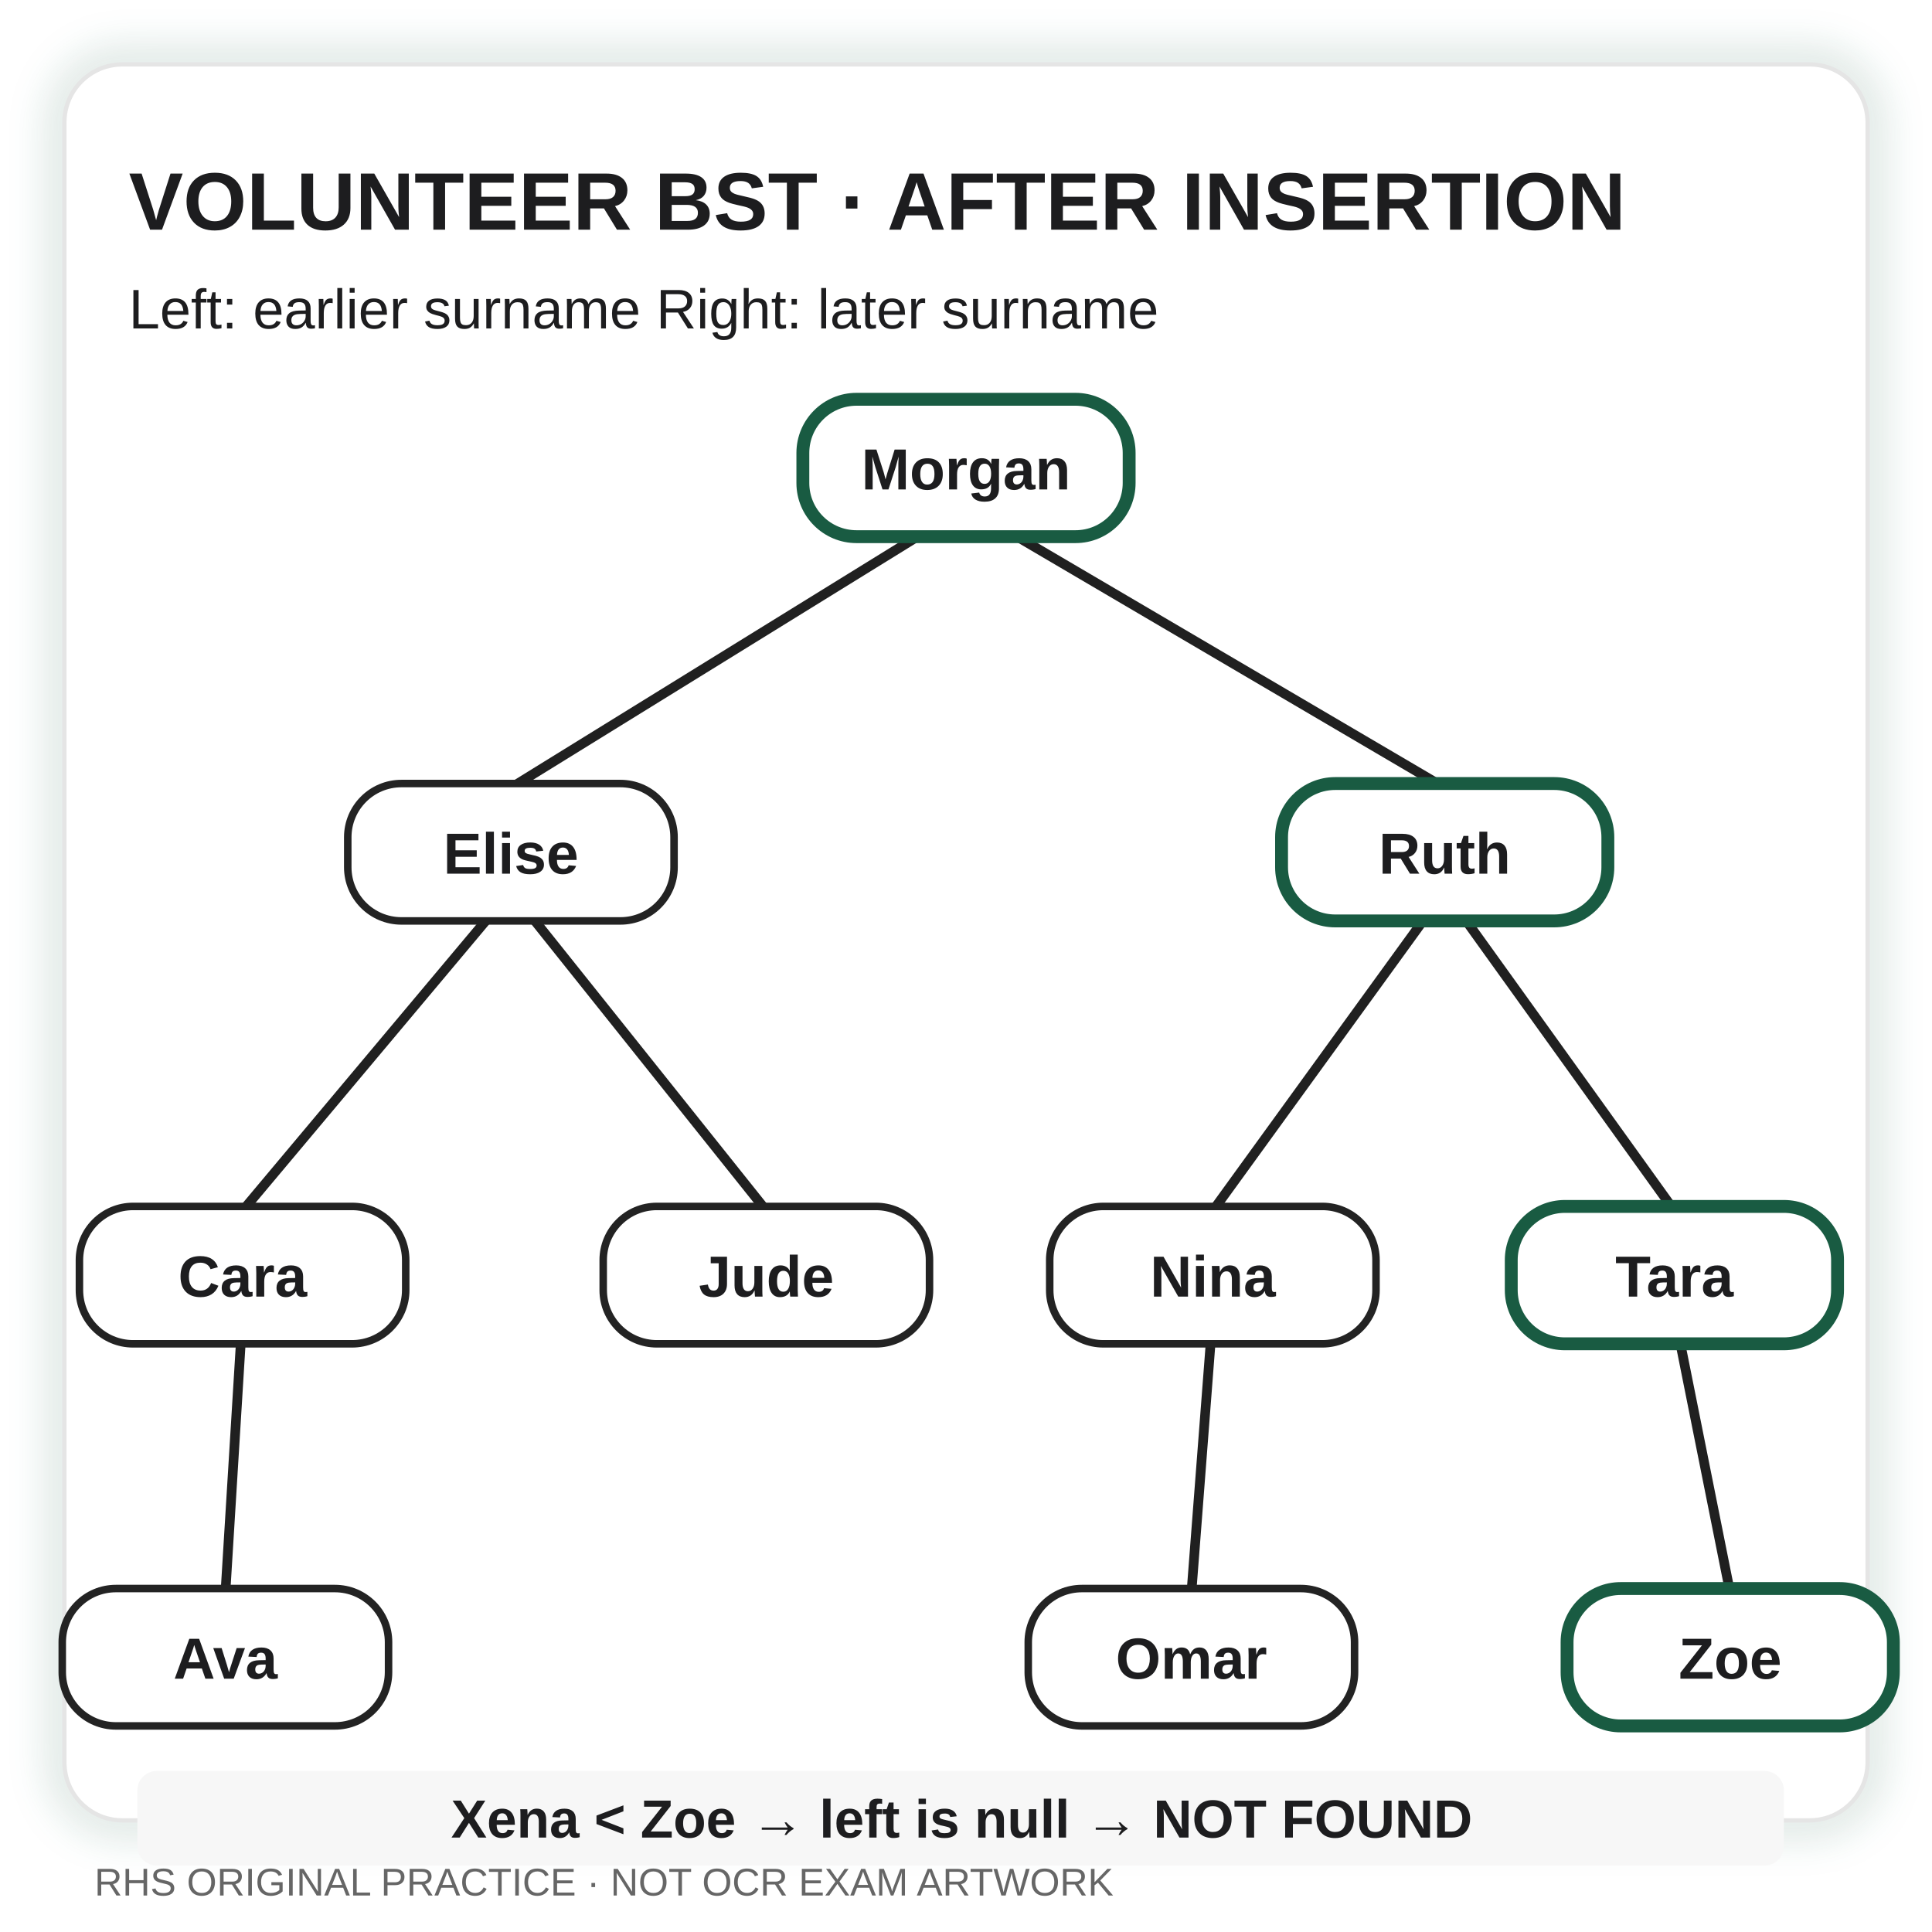
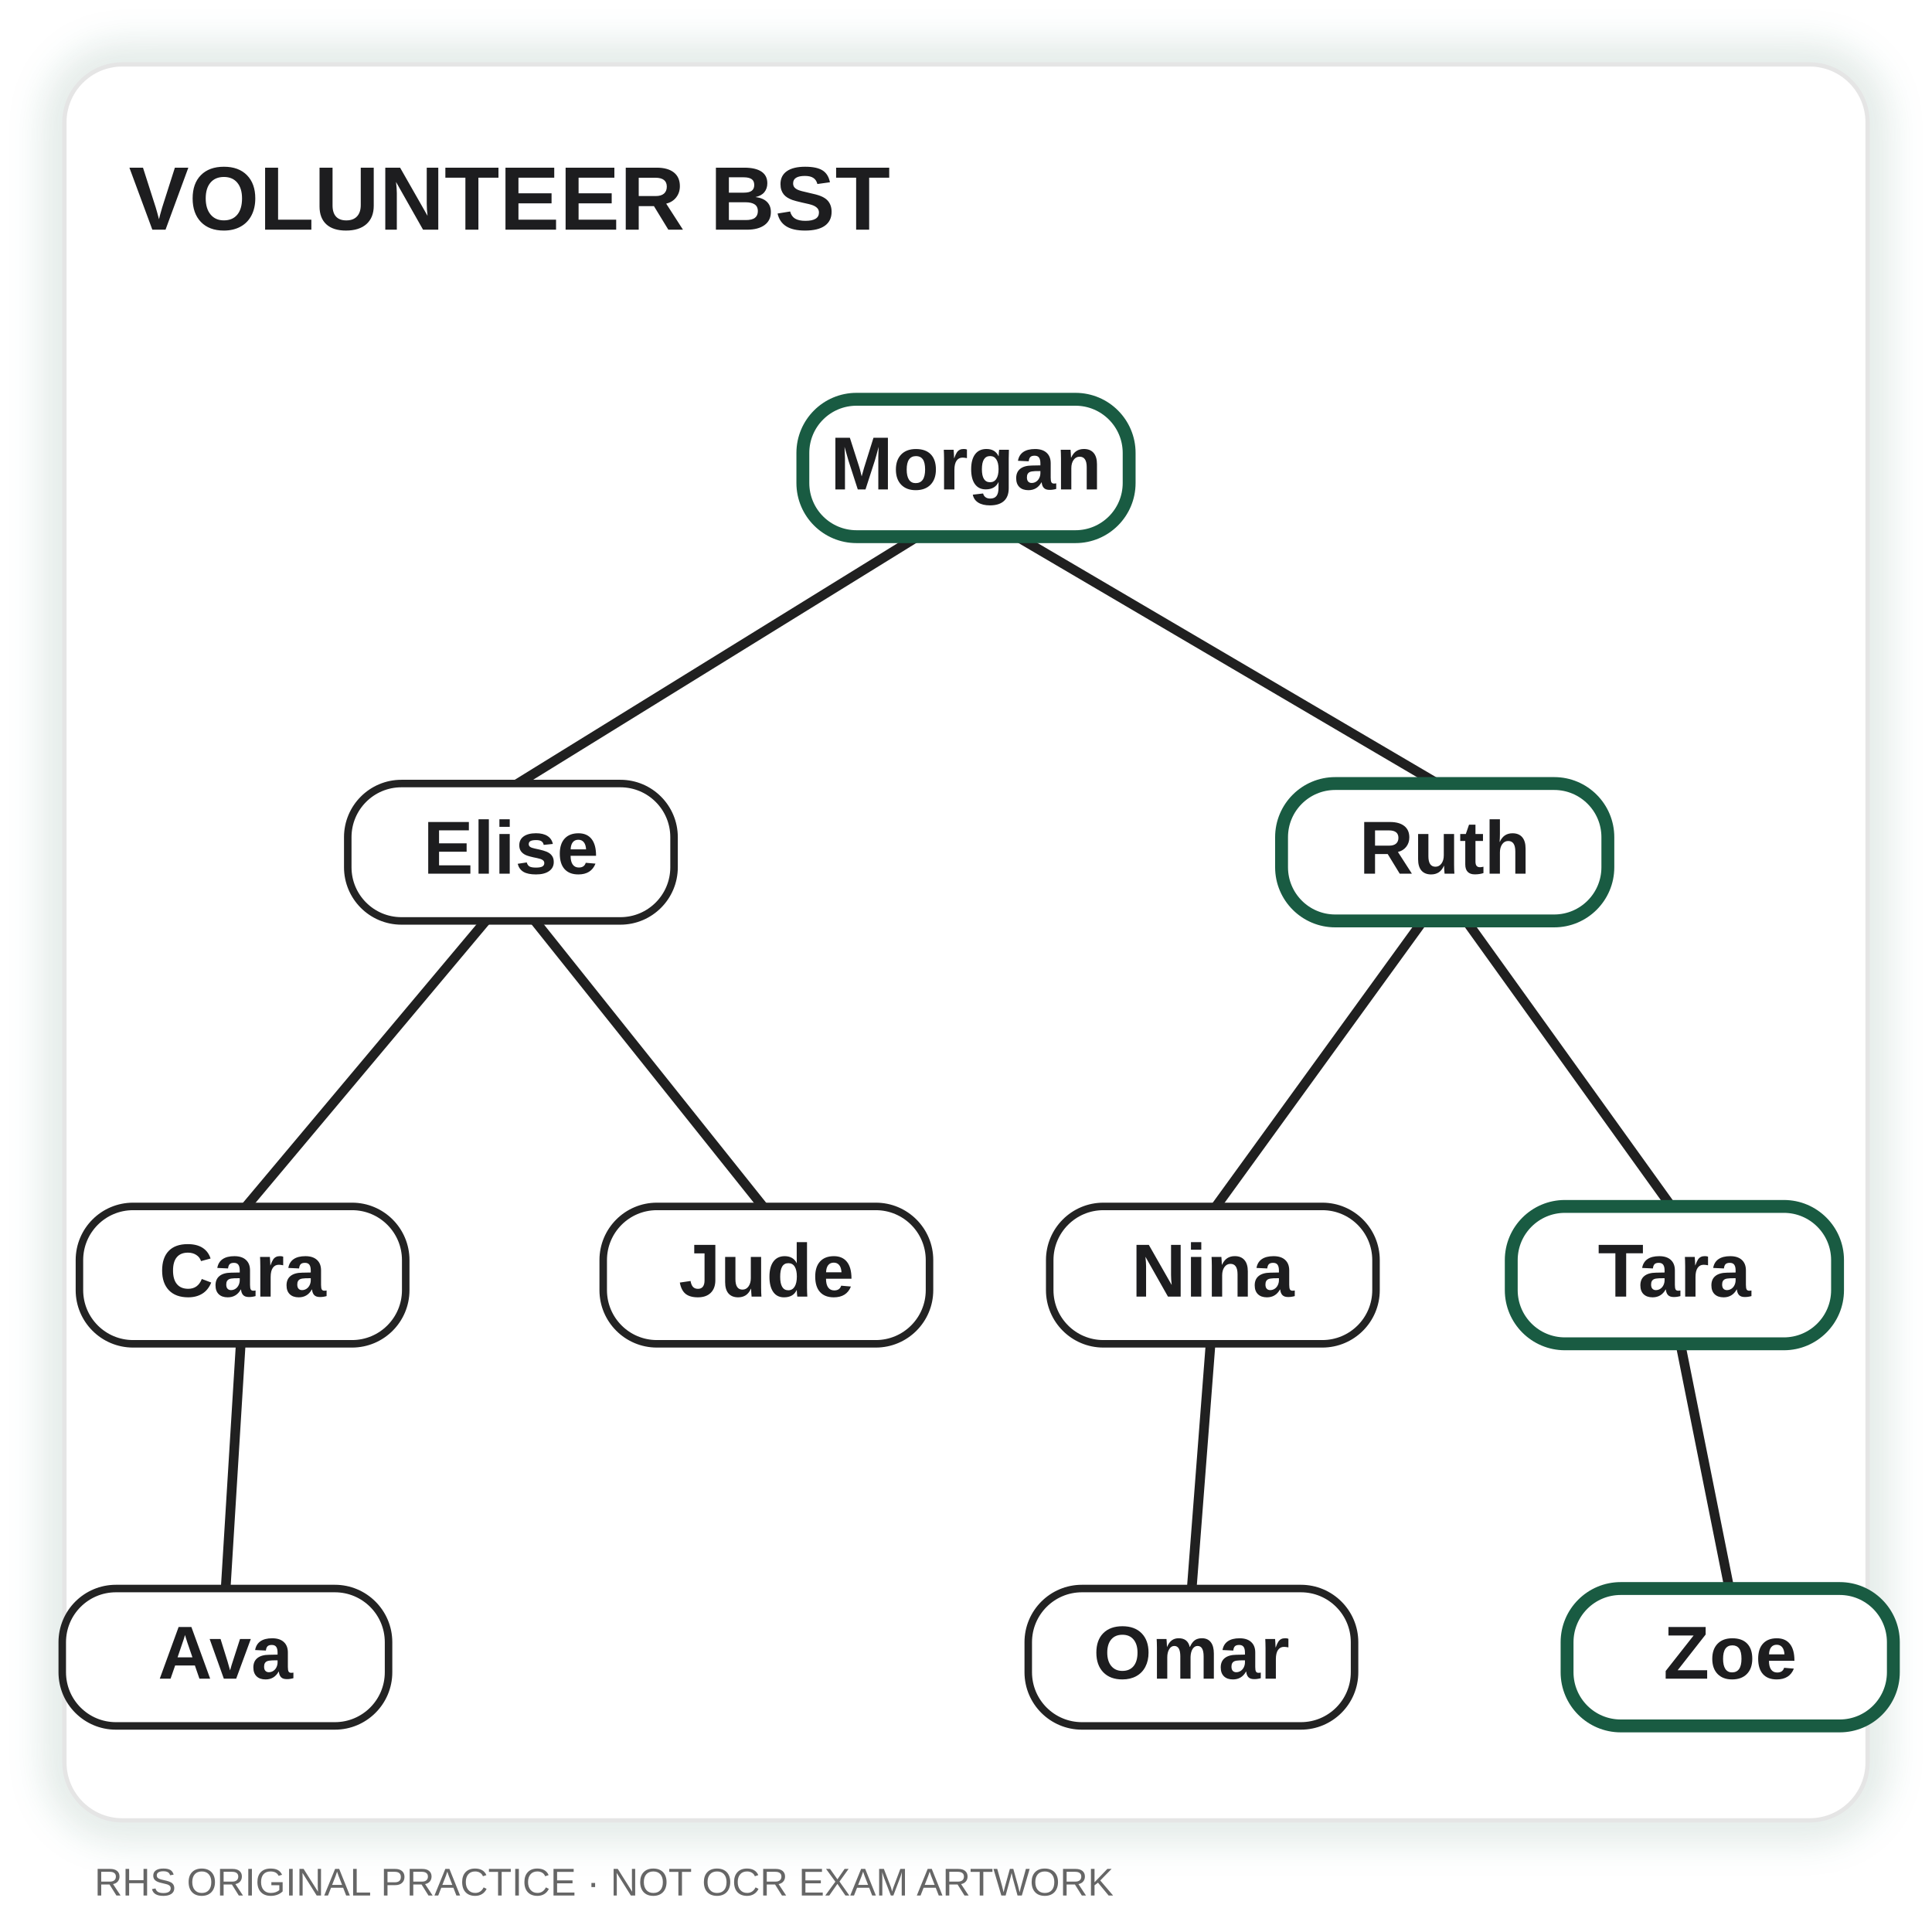
<svg xmlns="http://www.w3.org/2000/svg" viewBox="0 0 900 900" role="img" aria-labelledby="title desc">
  <defs>
    <filter id="glow" x="-80%" y="-80%" width="260%" height="260%">
      <feGaussianBlur stdDeviation="9" />
    </filter>
  </defs>
  <rect width="900" height="900" fill="#fff" />
  <rect x="30" y="30" width="840" height="818" rx="27" fill="none" stroke="#195b42" stroke-width="16" opacity=".16" filter="url(#glow)" />
  <rect x="30" y="30" width="840" height="818" rx="27" fill="#fff" stroke="#e5e5e5" stroke-width="2" />
  <g font-family="Arial,Helvetica,sans-serif">
-     <text x="60" y="107" font-size="38" font-weight="750" text-anchor="start" fill="#1d1d1f">VOLUNTEER BST · AFTER INSERTION</text>
-     <text x="60" y="153" font-size="26" font-weight="500" text-anchor="start" fill="#1d1d1f">Left: earlier surname     Right: later surname</text>
+     <text x="60" y="107" font-size="42" font-weight="750" text-anchor="start" fill="#1d1d1f">VOLUNTEER BST</text>
    <path d="M450 236 L238 367" fill="none" stroke="#202020" stroke-width="4.5" stroke-linecap="round" />
    <path d="M450 236 L673 367" fill="none" stroke="#202020" stroke-width="4.5" stroke-linecap="round" />
    <path d="M238 415 L113 564" fill="none" stroke="#202020" stroke-width="4.5" stroke-linecap="round" />
    <path d="M238 415 L357 564" fill="none" stroke="#202020" stroke-width="4.5" stroke-linecap="round" />
    <path d="M673 415 L780 564" fill="none" stroke="#202020" stroke-width="4.5" stroke-linecap="round" />
    <path d="M113 612 L105 742" fill="none" stroke="#202020" stroke-width="4.5" stroke-linecap="round" />
    <path d="M673 415 L565 564" fill="none" stroke="#202020" stroke-width="4.5" stroke-linecap="round" />
    <path d="M565 612 L555 742" fill="none" stroke="#202020" stroke-width="4.5" stroke-linecap="round" />
    <path d="M780 612 L806 742" fill="none" stroke="#202020" stroke-width="4.5" stroke-linecap="round" />
    <rect x="374" y="186" width="152" height="64" rx="25" fill="#fff" stroke="#195b42" stroke-width="6" />
-     <text x="450" y="228" font-size="27" font-weight="700" text-anchor="middle" fill="#1d1d1f">Morgan</text>
+     <text x="450" y="228" font-size="35" font-weight="700" text-anchor="middle" fill="#1d1d1f">Morgan</text>
    <rect x="162" y="365" width="152" height="64" rx="25" fill="#fff" stroke="#232323" stroke-width="3.5" />
-     <text x="238" y="407" font-size="27" font-weight="700" text-anchor="middle" fill="#1d1d1f">Elise</text>
+     <text x="238" y="407" font-size="35" font-weight="700" text-anchor="middle" fill="#1d1d1f">Elise</text>
    <rect x="597" y="365" width="152" height="64" rx="25" fill="#fff" stroke="#195b42" stroke-width="6" />
-     <text x="673" y="407" font-size="27" font-weight="700" text-anchor="middle" fill="#1d1d1f">Ruth</text>
+     <text x="673" y="407" font-size="35" font-weight="700" text-anchor="middle" fill="#1d1d1f">Ruth</text>
    <rect x="37" y="562" width="152" height="64" rx="25" fill="#fff" stroke="#232323" stroke-width="3.5" />
-     <text x="113" y="604" font-size="27" font-weight="700" text-anchor="middle" fill="#1d1d1f">Cara</text>
+     <text x="113" y="604" font-size="35" font-weight="700" text-anchor="middle" fill="#1d1d1f">Cara</text>
    <rect x="281" y="562" width="152" height="64" rx="25" fill="#fff" stroke="#232323" stroke-width="3.5" />
-     <text x="357" y="604" font-size="27" font-weight="700" text-anchor="middle" fill="#1d1d1f">Jude</text>
+     <text x="357" y="604" font-size="35" font-weight="700" text-anchor="middle" fill="#1d1d1f">Jude</text>
    <rect x="704" y="562" width="152" height="64" rx="25" fill="#fff" stroke="#195b42" stroke-width="6" />
-     <text x="780" y="604" font-size="27" font-weight="700" text-anchor="middle" fill="#1d1d1f">Tara</text>
+     <text x="780" y="604" font-size="35" font-weight="700" text-anchor="middle" fill="#1d1d1f">Tara</text>
    <rect x="29" y="740" width="152" height="64" rx="25" fill="#fff" stroke="#232323" stroke-width="3.5" />
-     <text x="105" y="782" font-size="27" font-weight="700" text-anchor="middle" fill="#1d1d1f">Ava</text>
+     <text x="105" y="782" font-size="35" font-weight="700" text-anchor="middle" fill="#1d1d1f">Ava</text>
    <rect x="489" y="562" width="152" height="64" rx="25" fill="#fff" stroke="#232323" stroke-width="3.5" />
-     <text x="565" y="604" font-size="27" font-weight="700" text-anchor="middle" fill="#1d1d1f">Nina</text>
+     <text x="565" y="604" font-size="35" font-weight="700" text-anchor="middle" fill="#1d1d1f">Nina</text>
    <rect x="479" y="740" width="152" height="64" rx="25" fill="#fff" stroke="#232323" stroke-width="3.5" />
-     <text x="555" y="782" font-size="27" font-weight="700" text-anchor="middle" fill="#1d1d1f">Omar</text>
+     <text x="555" y="782" font-size="35" font-weight="700" text-anchor="middle" fill="#1d1d1f">Omar</text>
    <rect x="730" y="740" width="152" height="64" rx="25" fill="#fff" stroke="#195b42" stroke-width="6" />
-     <text x="806" y="782" font-size="27" font-weight="700" text-anchor="middle" fill="#1d1d1f">Zoe</text>
-     <rect x="64" y="825" width="767" height="44" rx="9" fill="#f7f7f7" />
-     <text x="448" y="856" font-size="25" font-weight="700" text-anchor="middle" fill="#1d1d1f">Xena &lt; Zoe → left is null → NOT FOUND</text>
+     <text x="806" y="782" font-size="35" font-weight="700" text-anchor="middle" fill="#1d1d1f">Zoe</text>
  </g>
  <text x="44" y="883" font-family="Arial,sans-serif" font-size="18" fill="#666">RHS ORIGINAL PRACTICE · NOT OCR EXAM ARTWORK</text>
</svg>
